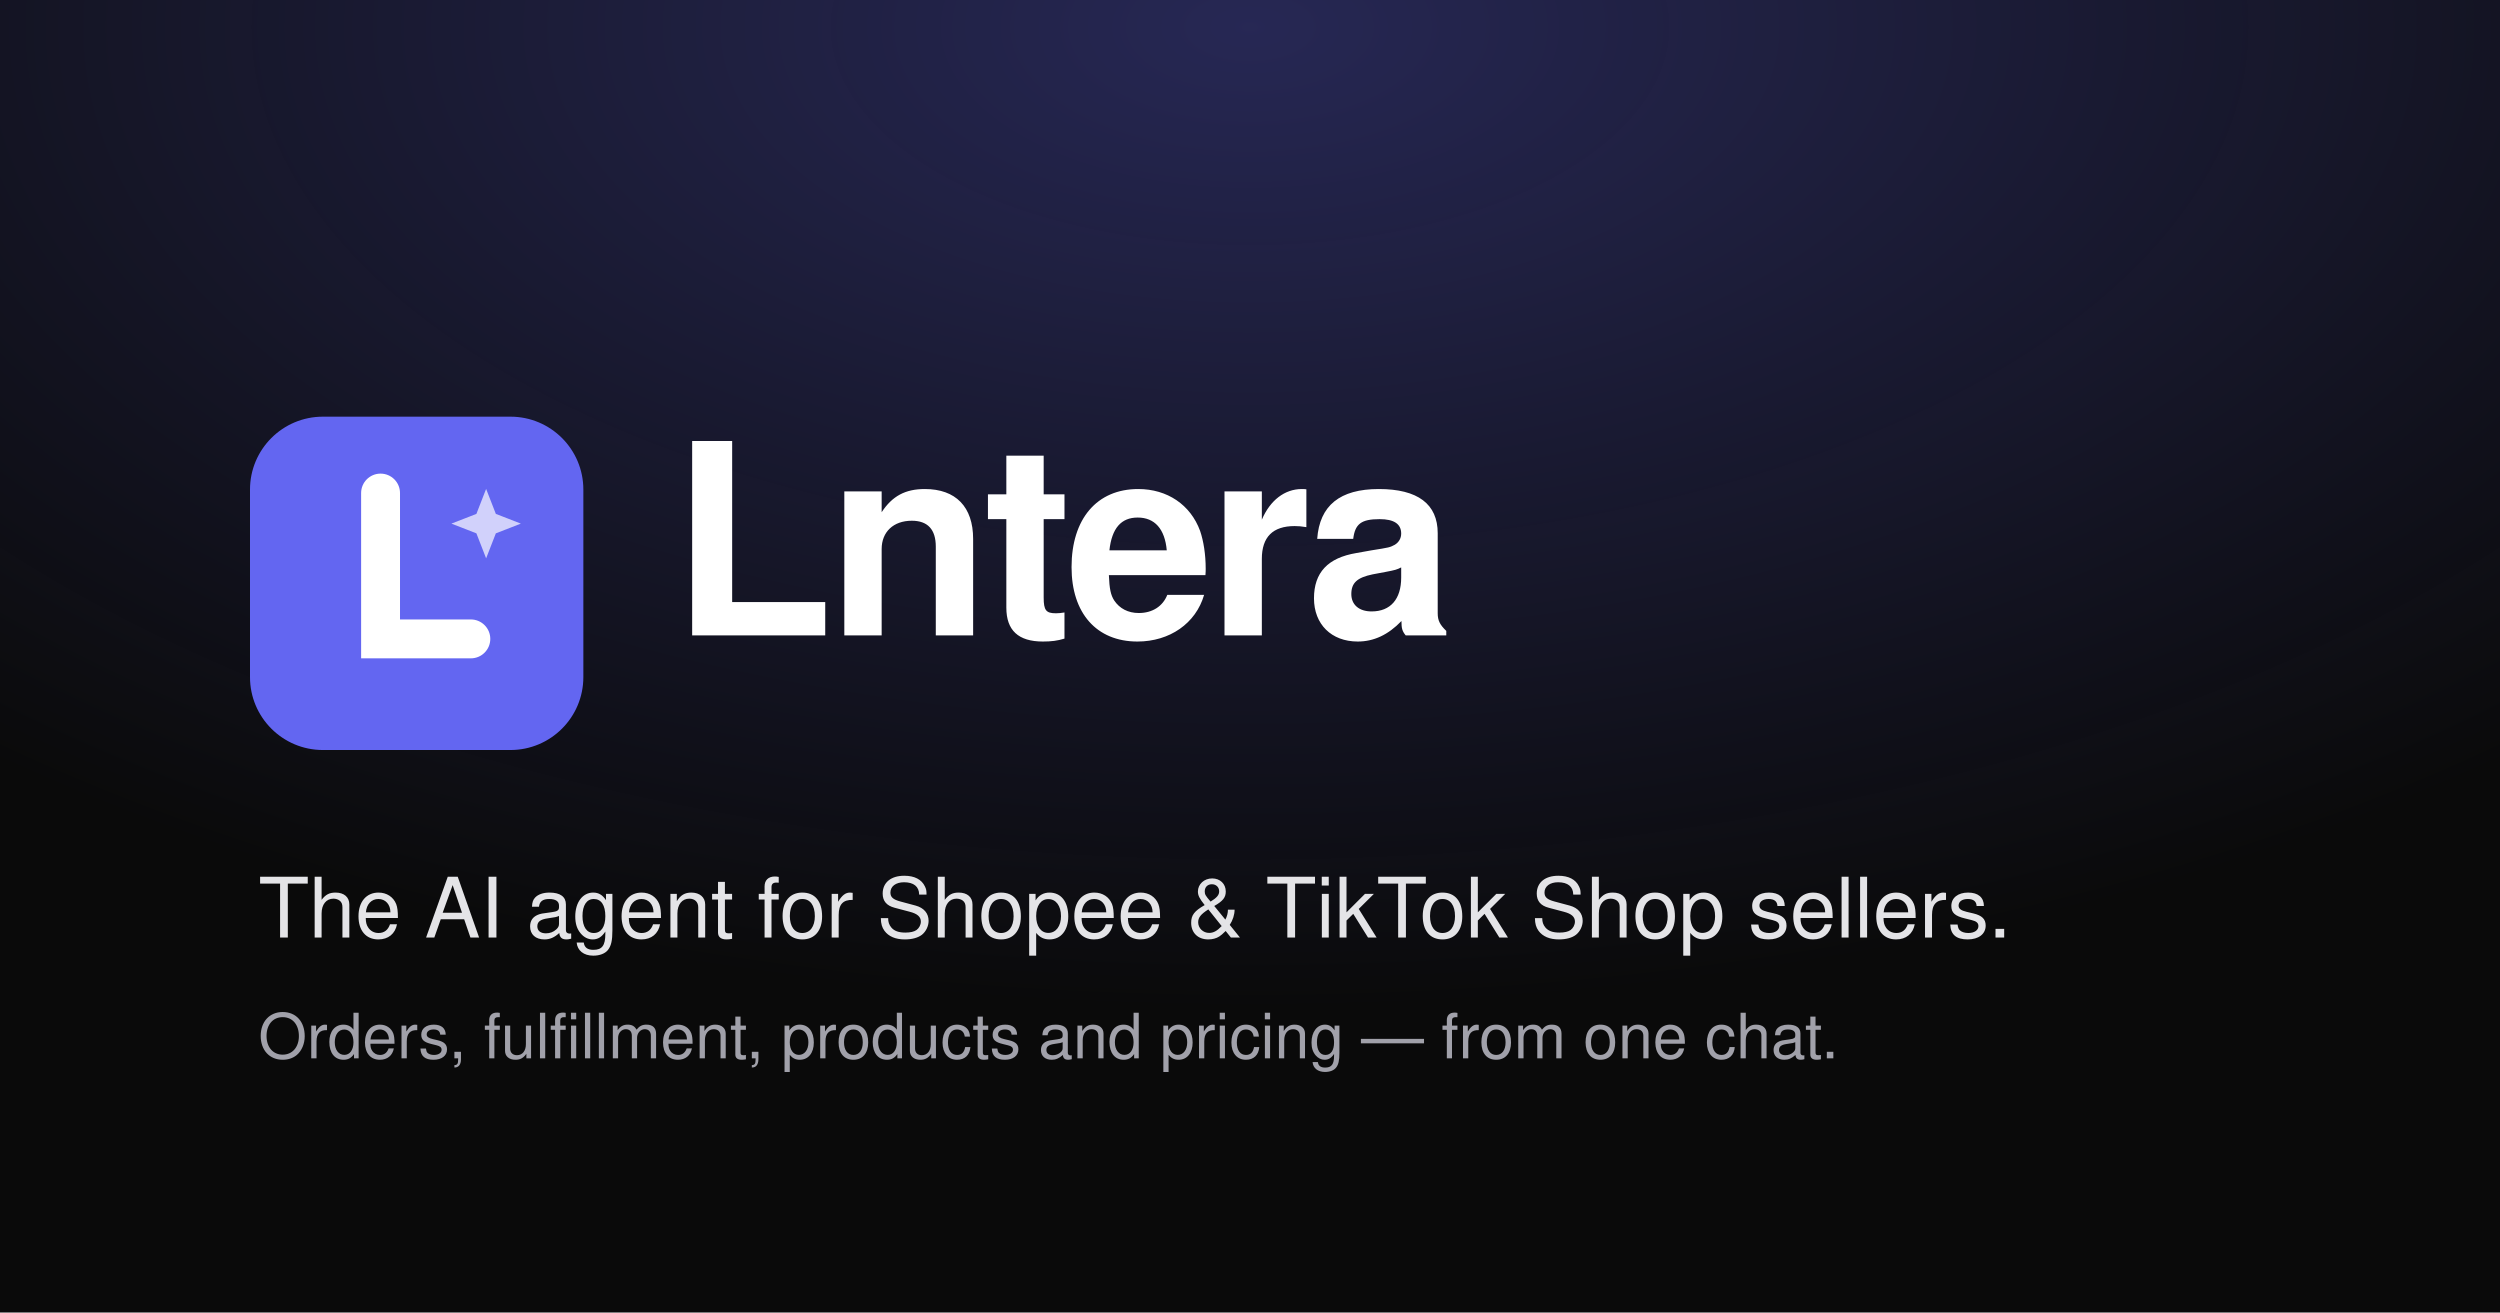
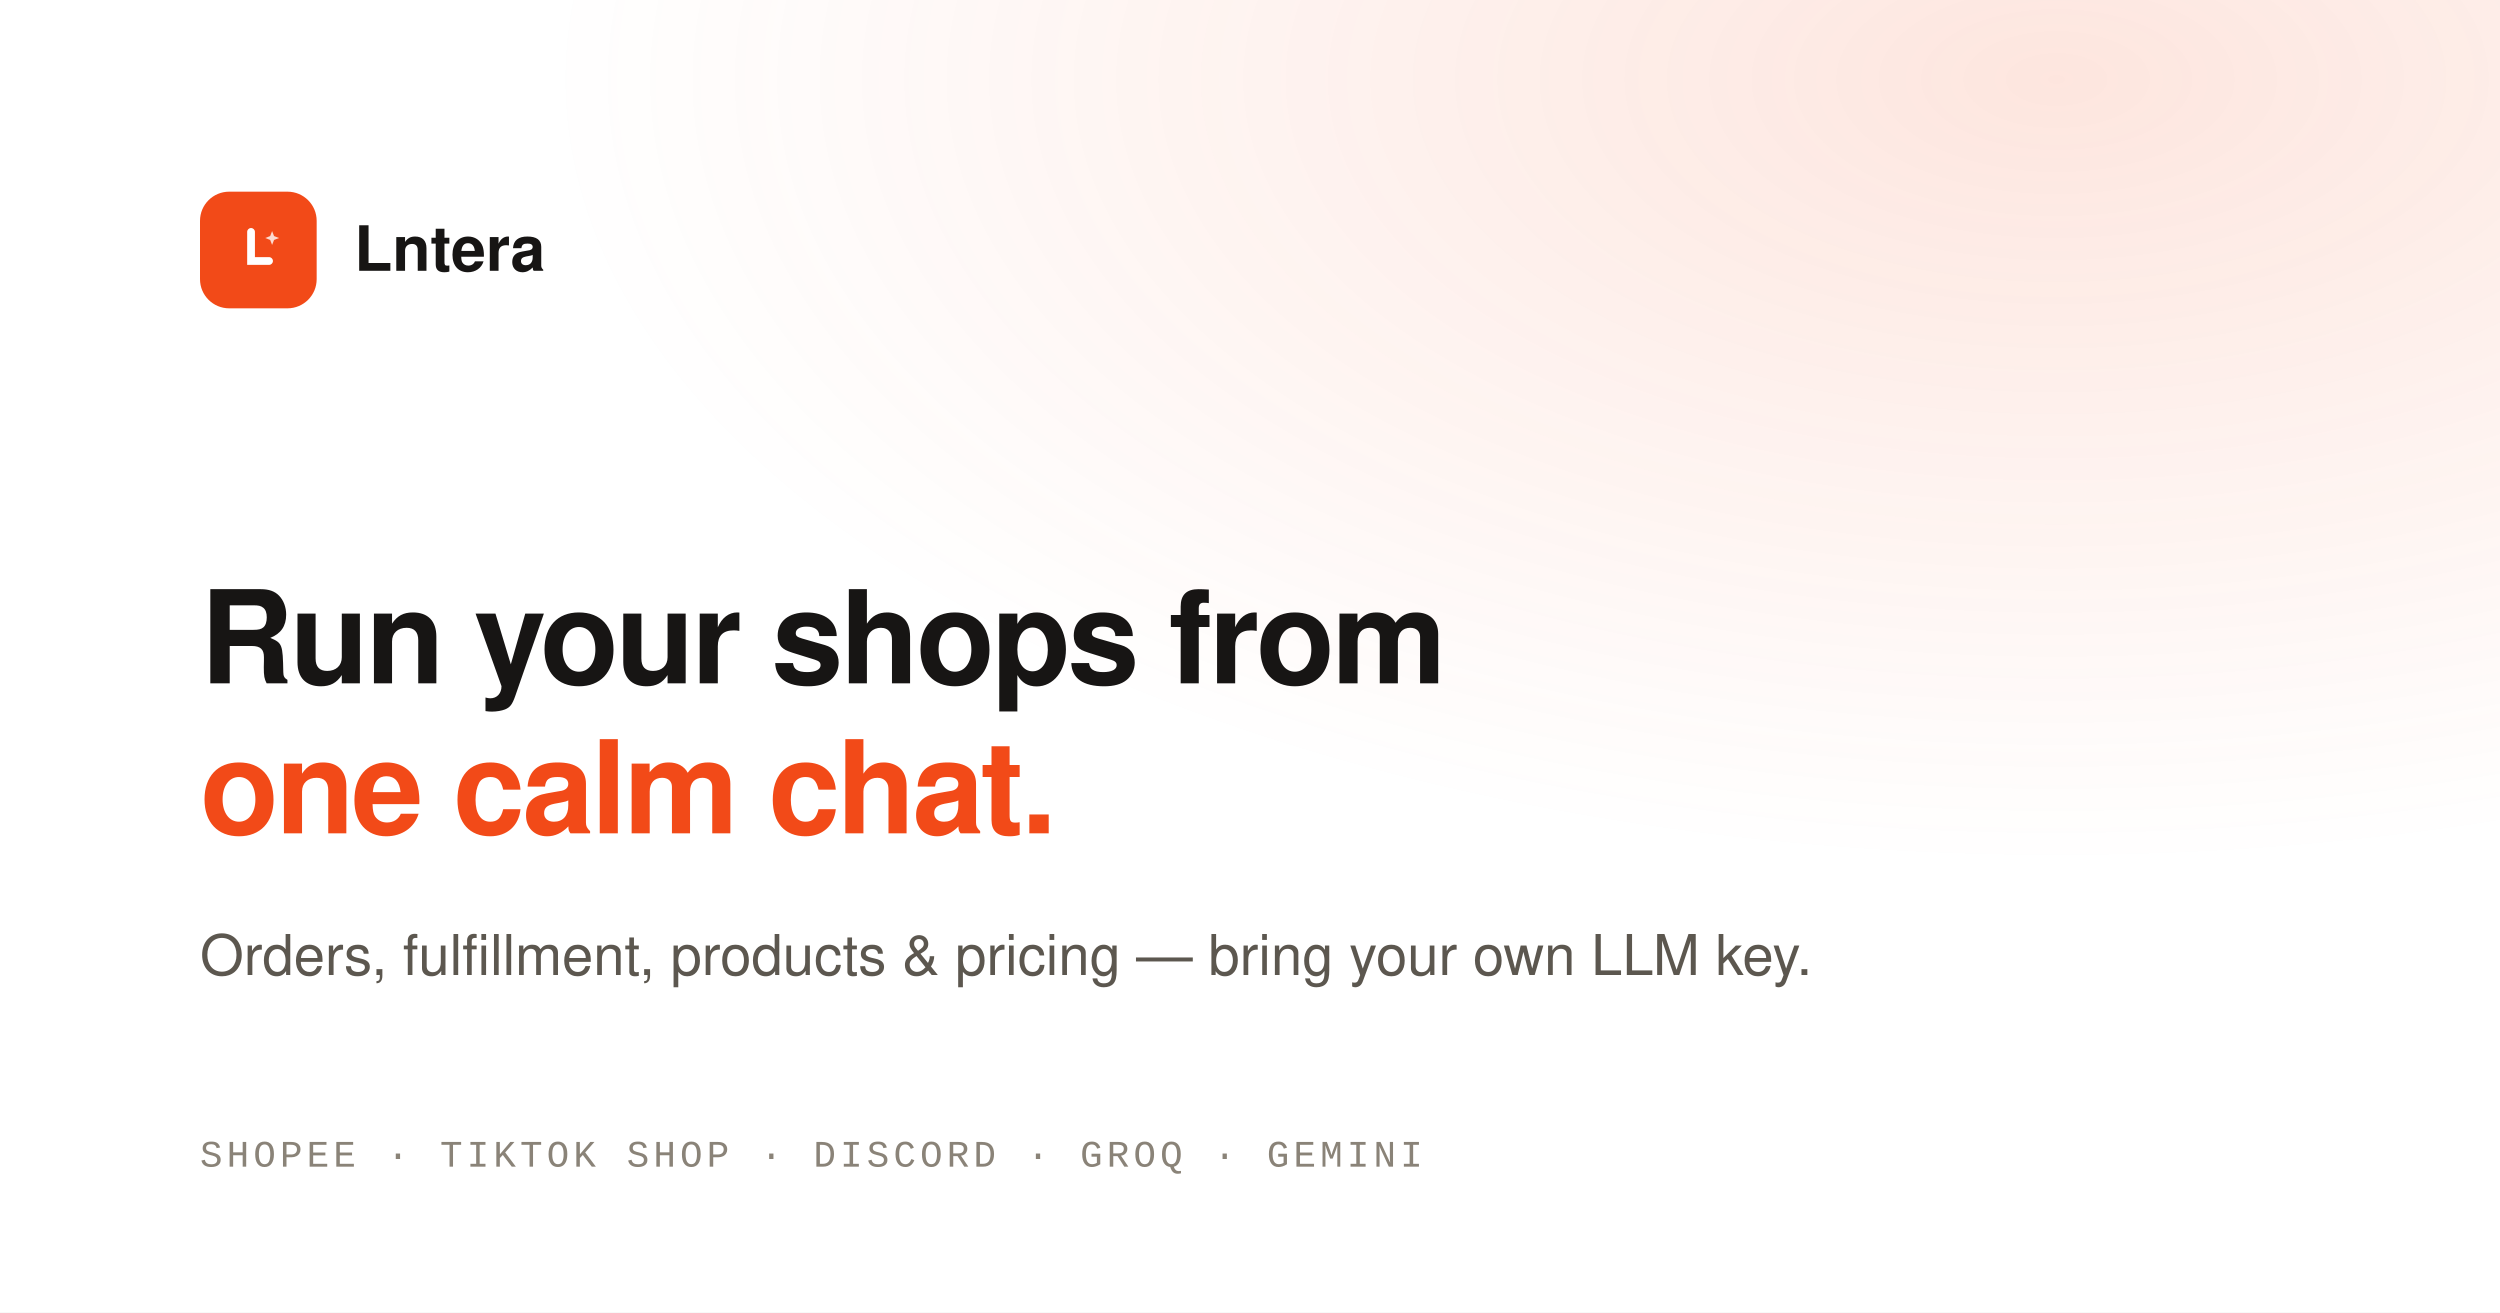
<svg xmlns="http://www.w3.org/2000/svg" width="1200" height="630" viewBox="0 0 1200 630" fill="none">
  <defs>
-     <radialGradient id="glow" cx="50%" cy="2%" r="75%">
-       <stop offset="0%" stop-color="#6366F1" stop-opacity="0.32" />
-       <stop offset="100%" stop-color="#6366F1" stop-opacity="0" />
+     <radialGradient id="glow" cx="82%" cy="6%" r="60%">
+       <stop offset="0%" stop-color="#F24A18" stop-opacity="0.14" />
+       <stop offset="100%" stop-color="#F24A18" stop-opacity="0" />
    </radialGradient>
  </defs>
-   <rect width="1200" height="630" fill="#0a0a0a" />
+   <rect width="1200" height="630" fill="#FFFFFF" />
  <rect width="1200" height="630" fill="url(#glow)" />
-   <g transform="translate(120, 200) scale(6.667)">
-     <rect width="24" height="24" rx="5.25" fill="#6366F1" />
-     <path d="M8 5.5a1.4 1.4 0 0 1 2.8 0v9.1h5.1a1.4 1.4 0 0 1 0 2.8H8z" fill="#FFFFFF" />
-     <path d="M17 5.2l.7 1.8 1.8.7-1.8.7-.7 1.8-.7-1.8L14.5 7.7l1.8-.7z" fill="#FFFFFF" fill-opacity="0.7" />
+   <g transform="translate(96,92)">
+     <rect width="56" height="56" rx="14" fill="#F24A18" />
+     <g transform="translate(12,12) scale(1.33)">
+       <path d="M8 5.5a1.4 1.4 0 0 1 2.8 0v9.1h5.1a1.4 1.4 0 0 1 0 2.8H8z" fill="#FFFFFF" />
+       <path d="M17 5.2l.7 1.8 1.8.7-1.8.7-.7 1.8-.7-1.8L14.5 7.7l1.8-.7z" fill="#FFFFFF" fill-opacity="0.8" />
+     </g>
+     <text x="74" y="38" style="font-family:Helvetica,Arial,sans-serif;font-size:30px;font-weight:600;fill:#171514">Lntera</text>
  </g>
-   <text x="322" y="305" font-family="'Helvetica Neue', Helvetica, Arial, sans-serif" font-size="128" font-weight="700" letter-spacing="-3" fill="#FFFFFF">Lntera</text>
-   <text x="124" y="450" font-family="'Helvetica Neue', Helvetica, Arial, sans-serif" font-size="40" font-weight="500" fill="#E4E4E7">The AI agent for Shopee &amp; TikTok Shop sellers.</text>
-   <text x="124" y="508" font-family="'Helvetica Neue', Helvetica, Arial, sans-serif" font-size="30" font-weight="400" fill="#A1A1AA">Orders, fulfillment, products and pricing — from one chat.</text>
+   <text x="96" y="328" style="font-family:Helvetica,Arial,sans-serif;font-size:62px;font-weight:600;letter-spacing:-1.5px;fill:#171514">Run your shops from</text>
+   <text x="96" y="400" style="font-family:Helvetica,Arial,sans-serif;font-size:62px;font-weight:600;letter-spacing:-1.5px;fill:#F24A18">one calm chat.</text>
+   <text x="96" y="468" style="font-family:Helvetica,Arial,sans-serif;font-size:27px;fill:#5C574F">Orders, fulfillment, products &amp; pricing — bring your own LLM key.</text>
+   <text x="96" y="560" style="font-family:'Courier New',monospace;font-size:18px;letter-spacing:2px;fill:#8A8378">SHOPEE · TIKTOK SHOP · DISCORD · GROQ · GEMINI</text>
</svg>
